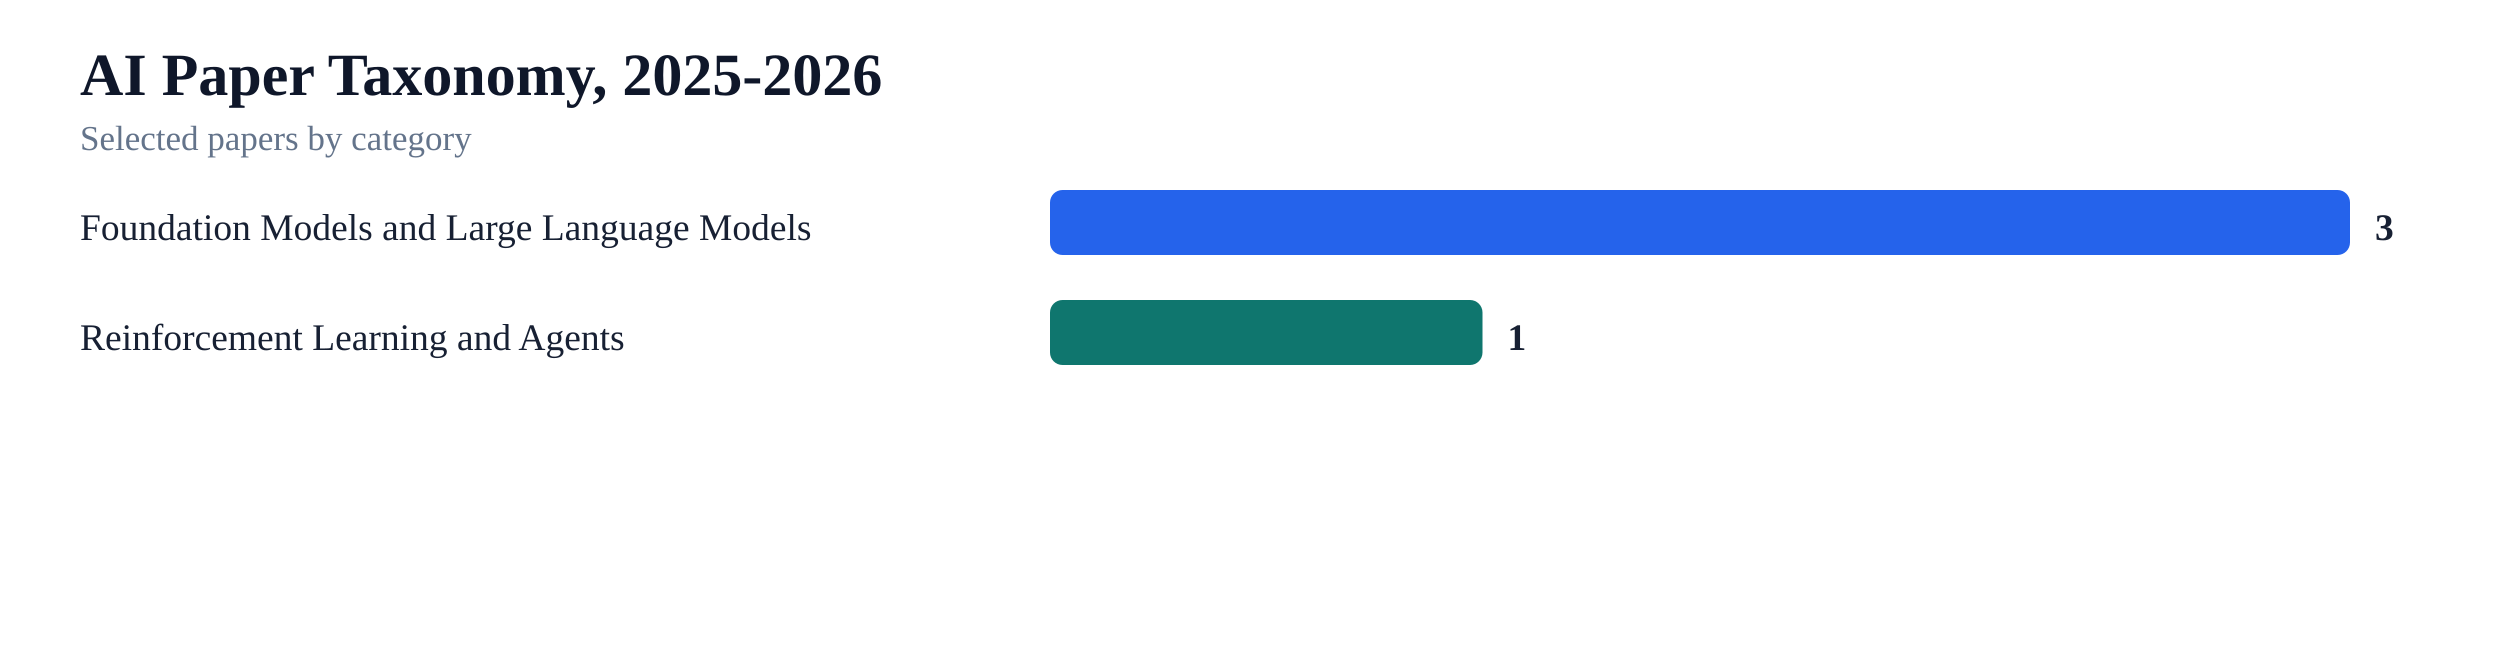
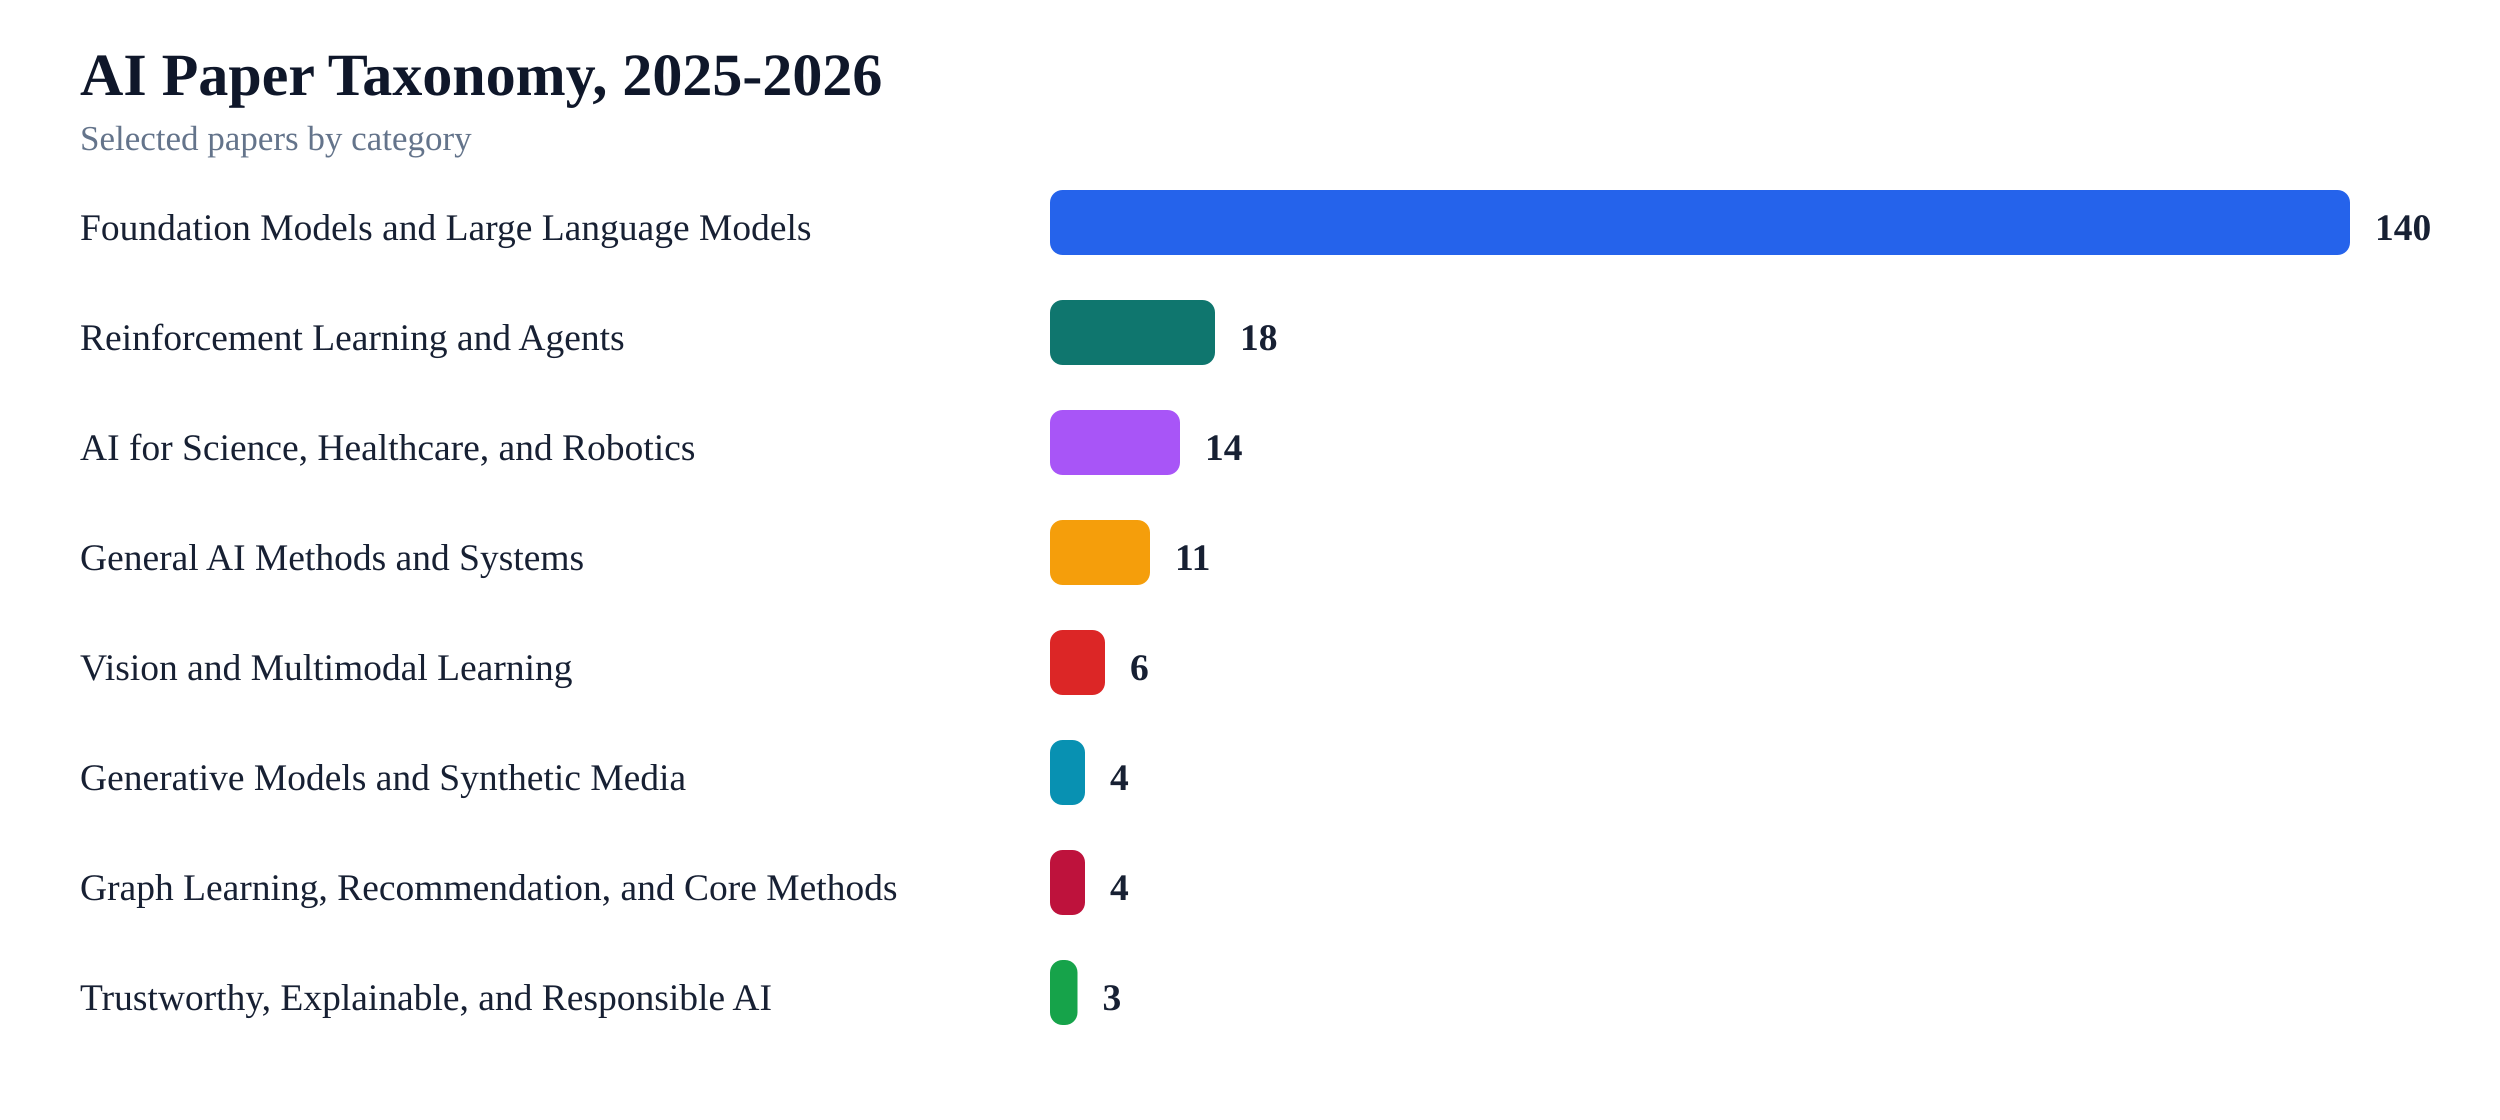
- <svg xmlns="http://www.w3.org/2000/svg" width="1000" height="260" viewBox="0 0 1000 260" role="img" aria-label="Category distribution 2025-2026">
+ <svg xmlns="http://www.w3.org/2000/svg" width="1000" height="448" viewBox="0 0 1000 448" role="img" aria-label="Category distribution 2025-2026">
  <rect width="100%" height="100%" fill="#ffffff" />
  <text x="32" y="38" fill="#0f172a" font-size="24" font-weight="800">AI Paper Taxonomy, 2025-2026</text>
  <text x="32" y="60" fill="#64748b" font-size="14">Selected papers by category</text>
  <text x="32" y="96" fill="#172033" font-size="15">Foundation Models and Large Language Models</text>
  <rect x="420" y="76" width="520" height="26" rx="5" fill="#2563eb" />
-   <text x="950" y="96" fill="#172033" font-size="15" font-weight="700">3</text>
+   <text x="950" y="96" fill="#172033" font-size="15" font-weight="700">140</text>
  <text x="32" y="140" fill="#172033" font-size="15">Reinforcement Learning and Agents</text>
-   <rect x="420" y="120" width="173" height="26" rx="5" fill="#0f766e" />
-   <text x="603" y="140" fill="#172033" font-size="15" font-weight="700">1</text>
+   <rect x="420" y="120" width="66" height="26" rx="5" fill="#0f766e" />
+   <text x="496" y="140" fill="#172033" font-size="15" font-weight="700">18</text>
+   <text x="32" y="184" fill="#172033" font-size="15">AI for Science, Healthcare, and Robotics</text>
+   <rect x="420" y="164" width="52" height="26" rx="5" fill="#a855f7" />
+   <text x="482" y="184" fill="#172033" font-size="15" font-weight="700">14</text>
+   <text x="32" y="228" fill="#172033" font-size="15">General AI Methods and Systems</text>
+   <rect x="420" y="208" width="40" height="26" rx="5" fill="#f59e0b" />
+   <text x="470" y="228" fill="#172033" font-size="15" font-weight="700">11</text>
+   <text x="32" y="272" fill="#172033" font-size="15">Vision and Multimodal Learning</text>
+   <rect x="420" y="252" width="22" height="26" rx="5" fill="#dc2626" />
+   <text x="452" y="272" fill="#172033" font-size="15" font-weight="700">6</text>
+   <text x="32" y="316" fill="#172033" font-size="15">Generative Models and Synthetic Media</text>
+   <rect x="420" y="296" width="14" height="26" rx="5" fill="#0891b2" />
+   <text x="444" y="316" fill="#172033" font-size="15" font-weight="700">4</text>
+   <text x="32" y="360" fill="#172033" font-size="15">Graph Learning, Recommendation, and Core Methods</text>
+   <rect x="420" y="340" width="14" height="26" rx="5" fill="#be123c" />
+   <text x="444" y="360" fill="#172033" font-size="15" font-weight="700">4</text>
+   <text x="32" y="404" fill="#172033" font-size="15">Trustworthy, Explainable, and Responsible AI</text>
+   <rect x="420" y="384" width="11" height="26" rx="5" fill="#16a34a" />
+   <text x="441" y="404" fill="#172033" font-size="15" font-weight="700">3</text>
</svg>
